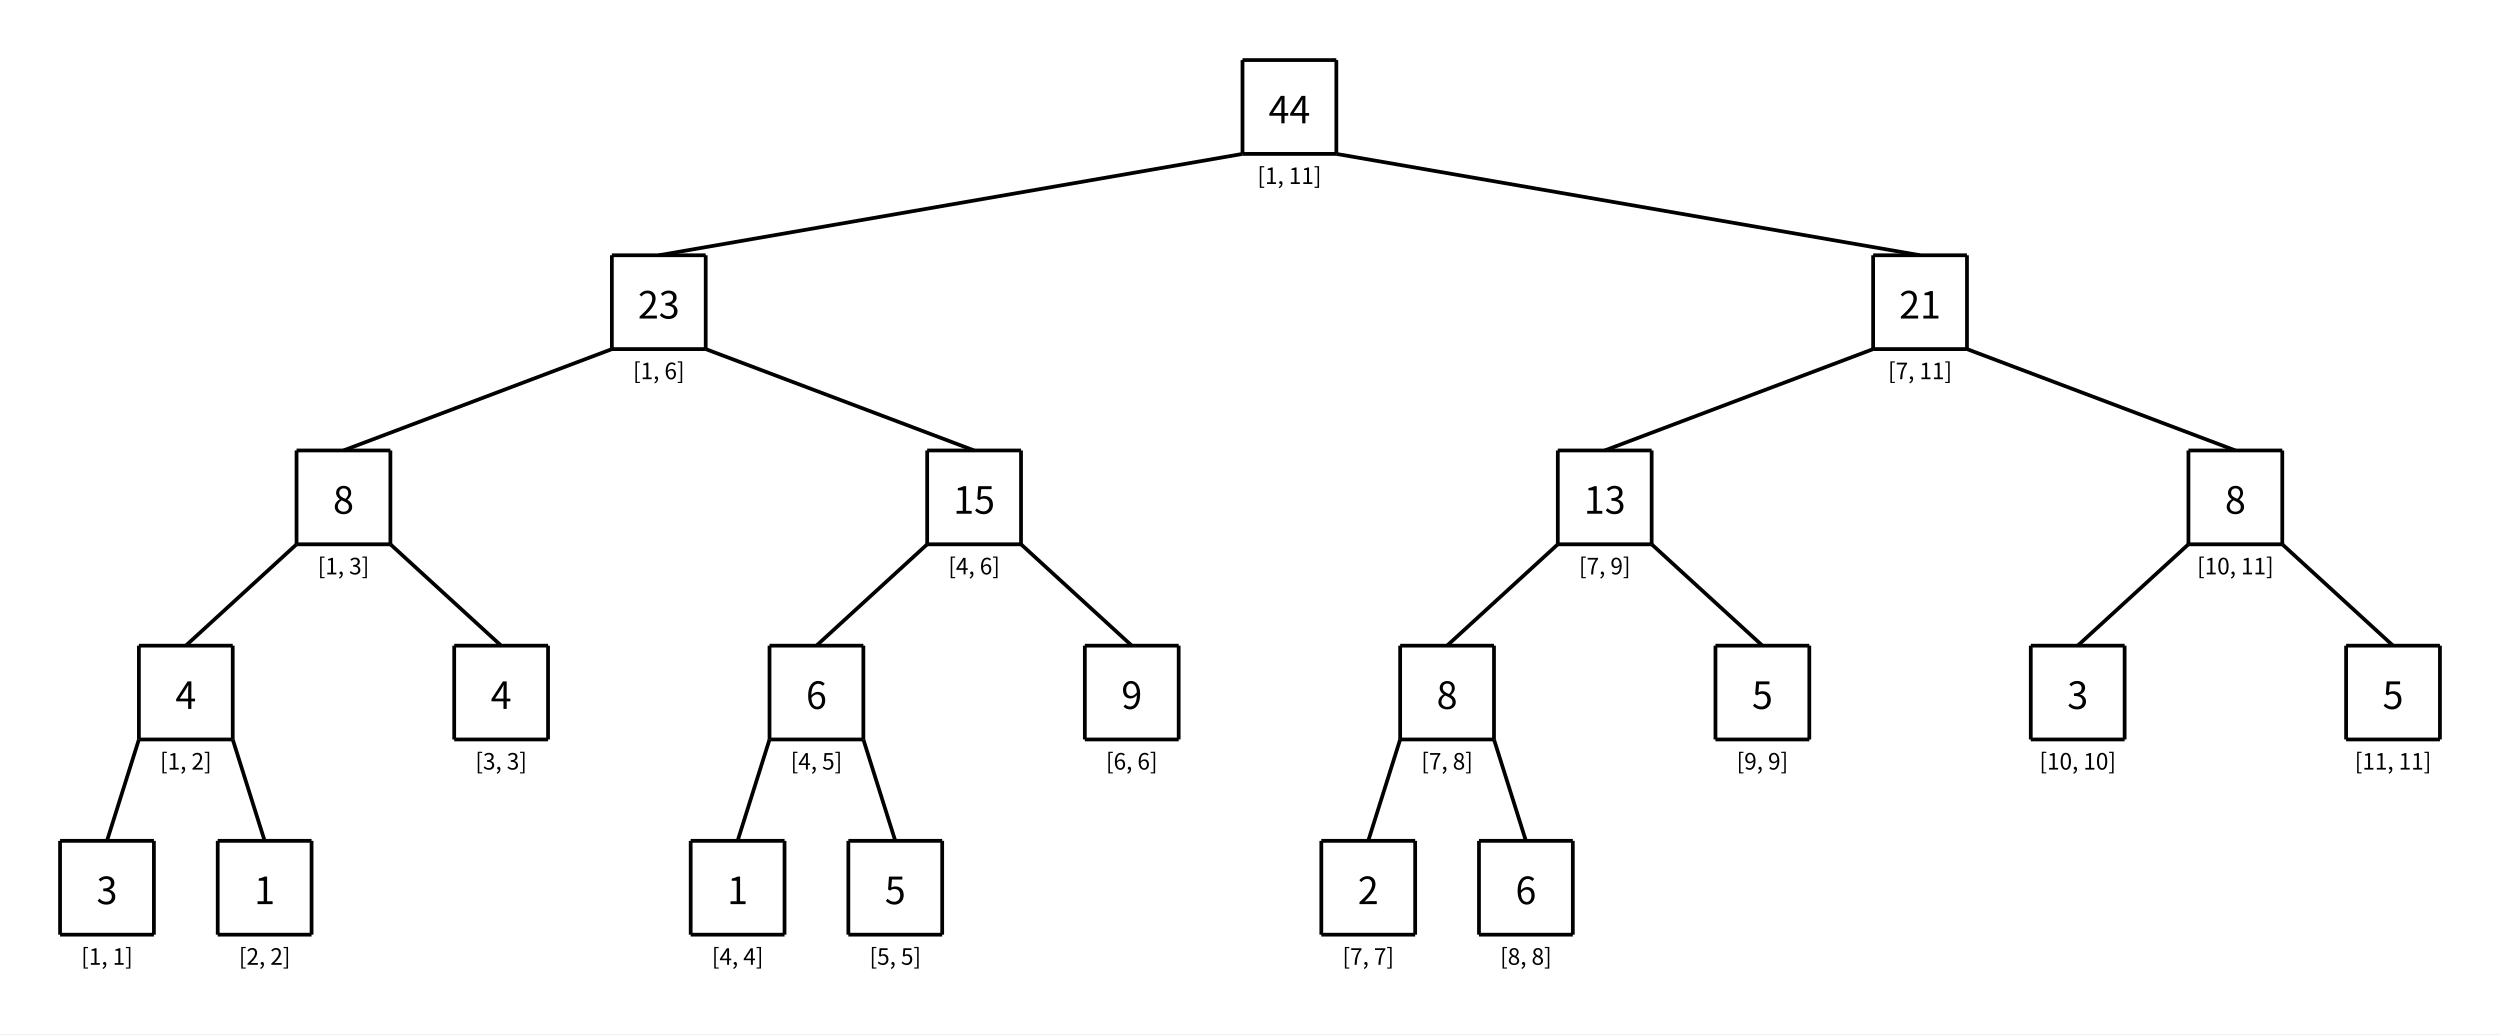
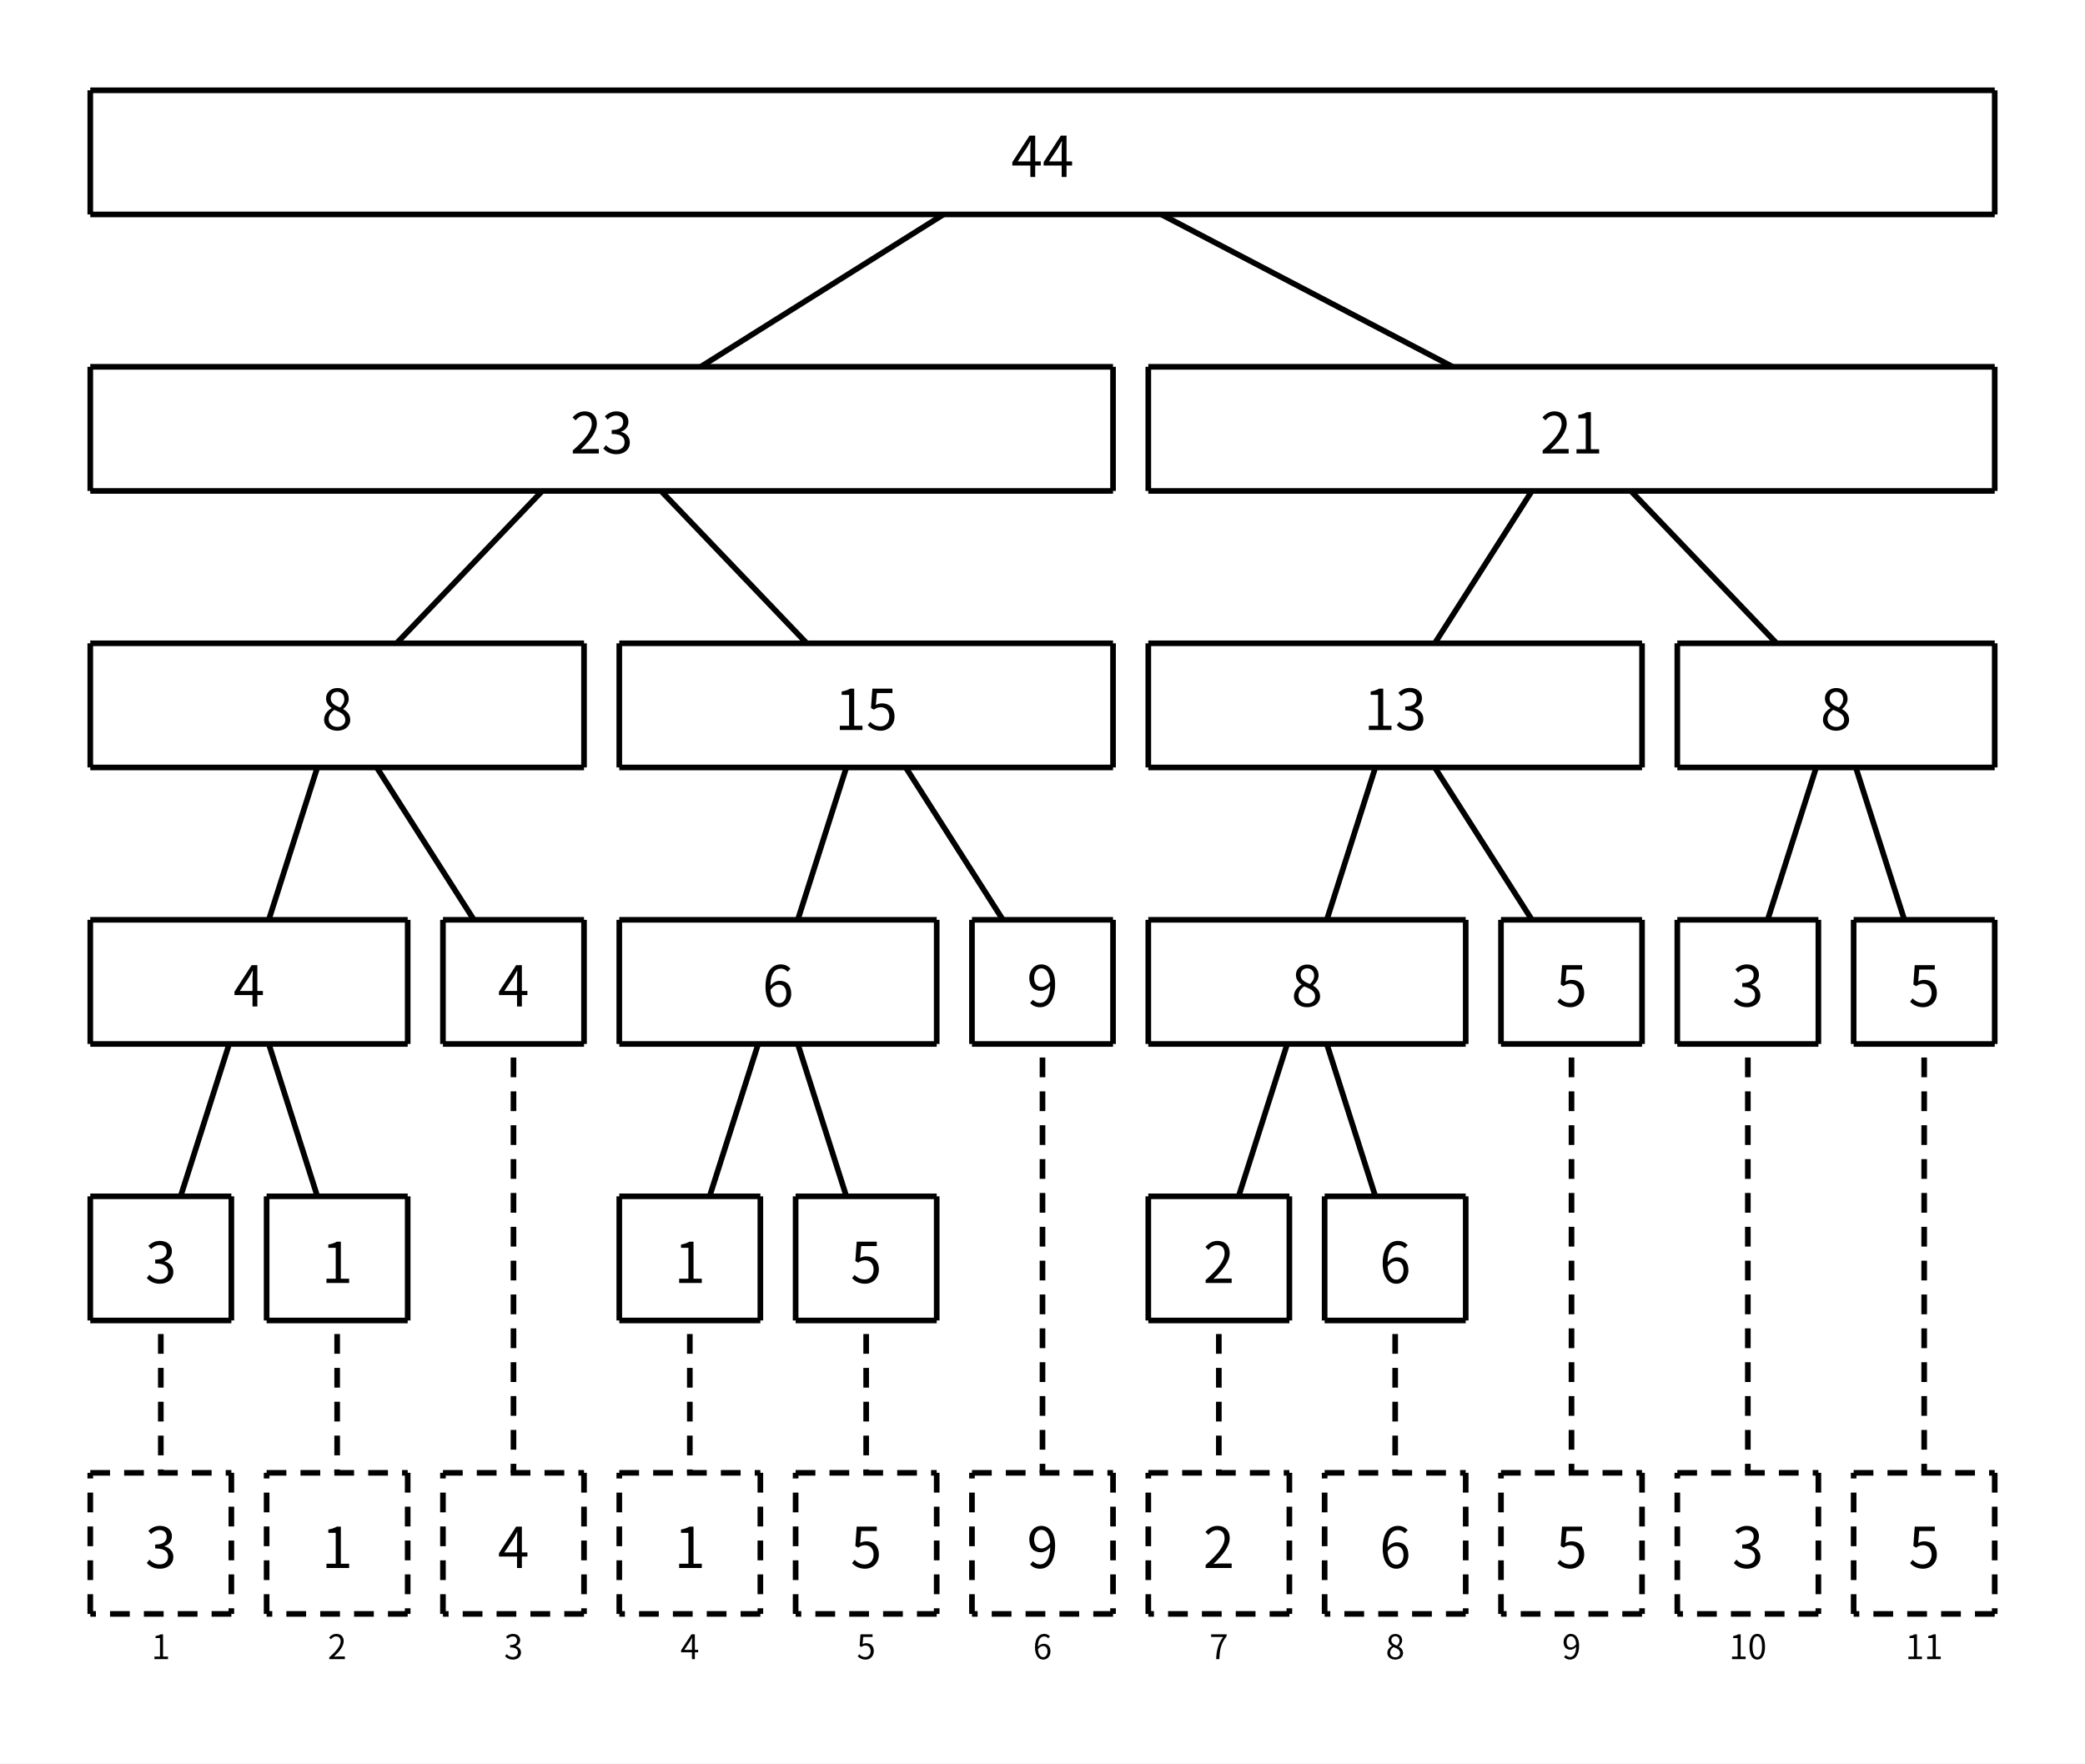
- <svg xmlns="http://www.w3.org/2000/svg" width="1332" height="551" viewBox="0 0 1332 551">
-   <path d="M0 0 L1332 0 L1332 551 L0 551" stroke="none" stroke-width="0.0" fill="#ffffff" />
-   <path d="M662.0 82.0 C599.66 92.82, 537.32 103.65, 351.0 136.0" stroke="#000000" stroke-width="2.0" fill="none" />
-   <path d="M712.0 82.0 C774.34 92.82, 836.69 103.65, 1023.0 136.0" stroke="#000000" stroke-width="2.0" fill="none" />
-   <path d="M326.0 186.0 C297.33 196.83, 268.67 207.65, 183.0 240.0" stroke="#000000" stroke-width="2.0" fill="none" />
-   <path d="M376.0 186.0 C404.67 196.83, 433.33 207.65, 519.0 240.0" stroke="#000000" stroke-width="2.0" fill="none" />
-   <path d="M998.0 186.0 C969.33 196.83, 940.66 207.65, 855.0 240.0" stroke="#000000" stroke-width="2.0" fill="none" />
-   <path d="M1048.0 186.0 C1076.67 196.83, 1105.34 207.65, 1191.0 240.0" stroke="#000000" stroke-width="2.0" fill="none" />
-   <path d="M158.0 290.0 C146.17 300.83, 134.34 311.65, 99.0 344.0" stroke="#000000" stroke-width="2.0" fill="none" />
-   <path d="M208.0 290.0 C219.83 300.83, 231.66 311.65, 267.0 344.0" stroke="#000000" stroke-width="2.0" fill="none" />
-   <path d="M494.0 290.0 C482.17 300.83, 470.34 311.65, 435.0 344.0" stroke="#000000" stroke-width="2.0" fill="none" />
-   <path d="M544.0 290.0 C555.83 300.83, 567.66 311.65, 603.0 344.0" stroke="#000000" stroke-width="2.0" fill="none" />
-   <path d="M830.0 290.0 C818.17 300.83, 806.34 311.65, 771.0 344.0" stroke="#000000" stroke-width="2.0" fill="none" />
-   <path d="M880.0 290.0 C891.83 300.83, 903.66 311.65, 939.0 344.0" stroke="#000000" stroke-width="2.0" fill="none" />
-   <path d="M1166.0 290.0 C1154.17 300.83, 1142.34 311.65, 1107.0 344.0" stroke="#000000" stroke-width="2.0" fill="none" />
-   <path d="M1216.0 290.0 C1227.83 300.83, 1239.66 311.66, 1275.0 344.0" stroke="#000000" stroke-width="2.0" fill="none" />
-   <path d="M74.0 394.0 C70.59 404.83, 67.18 415.66, 57.0 448.0" stroke="#000000" stroke-width="2.0" fill="none" />
-   <path d="M124.0 394.0 C127.41 404.83, 130.82 415.66, 141.0 448.0" stroke="#000000" stroke-width="2.0" fill="none" />
-   <path d="M410.0 394.0 C406.59 404.83, 403.18 415.66, 393.0 448.0" stroke="#000000" stroke-width="2.0" fill="none" />
-   <path d="M460.0 394.0 C463.41 404.83, 466.82 415.66, 477.0 448.0" stroke="#000000" stroke-width="2.0" fill="none" />
-   <path d="M746.0 394.0 C742.59 404.83, 739.18 415.66, 729.0 448.0" stroke="#000000" stroke-width="2.0" fill="none" />
-   <path d="M796.0 394.0 C799.41 404.83, 802.82 415.66, 813.0 448.0" stroke="#000000" stroke-width="2.0" fill="none" />
-   <path d="M662.0 32.0 C672.03 32.0, 682.05 32.0, 712.0 32.0 M712.0 32.0 C712.0 43.59, 712.0 55.18, 712.0 82.0 M712.0 82.0 C695.78 82.0, 679.56 82.0, 662.0 82.0 M662.0 82.0 C662.0 66.48, 662.0 50.96, 662.0 32.0" stroke="#000000" stroke-width="2.0" fill="none" />
-   <path d="M326.0 136.0 C336.03 136.0, 346.05 136.0, 376.0 136.0 M376.0 136.0 C376.0 151.57, 376.0 167.14, 376.0 186.0 M376.0 186.0 C363.86 186.0, 351.72 186.0, 326.0 186.0 M326.0 186.0 C326.0 166.22, 326.0 146.44, 326.0 136.0" stroke="#000000" stroke-width="2.0" fill="none" />
-   <path d="M998.0 136.0 C1008.03 136.0, 1018.06 136.0, 1048.0 136.0 M1048.0 136.0 C1048.0 155.55, 1048.0 175.1, 1048.0 186.0 M1048.0 186.0 C1029.94 186.0, 1011.88 186.0, 998.0 186.0 M998.0 186.0 C998.0 171.96, 998.0 157.91, 998.0 136.0" stroke="#000000" stroke-width="2.0" fill="none" />
-   <path d="M158.0 240.0 C168.03 240.0, 178.06 240.0, 208.0 240.0 M208.0 240.0 C208.0 253.53, 208.0 267.06, 208.0 290.0 M208.0 290.0 C194.02 290.0, 180.04 290.0, 158.0 290.0 M158.0 290.0 C158.0 271.7, 158.0 253.39, 158.0 240.0" stroke="#000000" stroke-width="2.0" fill="none" />
-   <path d="M494.0 240.0 C504.03 240.0, 514.06 240.0, 544.0 240.0 M544.0 240.0 C544.0 257.51, 544.0 275.02, 544.0 290.0 M544.0 290.0 C524.1 290.0, 504.2 290.0, 494.0 290.0 M494.0 290.0 C494.0 277.44, 494.0 264.87, 494.0 240.0" stroke="#000000" stroke-width="2.0" fill="none" />
-   <path d="M830.0 240.0 C840.03 240.0, 850.06 240.0, 880.0 240.0 M880.0 240.0 C880.0 251.49, 880.0 262.98, 880.0 290.0 M880.0 290.0 C864.18 290.0, 848.36 290.0, 830.0 290.0 M830.0 290.0 C830.0 273.18, 830.0 256.35, 830.0 240.0" stroke="#000000" stroke-width="2.0" fill="none" />
-   <path d="M1166.0 240.0 C1176.03 240.0, 1186.06 240.0, 1216.0 240.0 M1216.0 240.0 C1216.0 255.47, 1216.0 270.94, 1216.0 290.0 M1216.0 290.0 C1204.26 290.0, 1192.53 290.0, 1166.0 290.0 M1166.0 290.0 C1166.0 278.92, 1166.0 267.83, 1166.0 240.0" stroke="#000000" stroke-width="2.0" fill="none" />
-   <path d="M74.0 344.0 C84.03 344.0, 94.06 344.0, 124.0 344.0 M124.0 344.0 C124.0 363.45, 124.0 382.9, 124.0 394.0 M124.0 394.0 C106.34 394.0, 88.69 394.0, 74.0 394.0 M74.0 394.0 C74.0 378.65, 74.0 363.31, 74.0 344.0" stroke="#000000" stroke-width="2.0" fill="none" />
-   <path d="M242.0 344.0 C252.03 344.0, 262.06 344.0, 292.0 344.0 M292.0 344.0 C292.0 357.43, 292.0 370.86, 292.0 394.0 M292.0 394.0 C278.42 394.0, 264.85 394.0, 242.0 394.0 M242.0 394.0 C242.0 374.39, 242.0 354.79, 242.0 344.0" stroke="#000000" stroke-width="2.0" fill="none" />
-   <path d="M410.0 344.0 C420.03 344.0, 430.06 344.0, 460.0 344.0 M460.0 344.0 C460.0 361.41, 460.0 378.82, 460.0 394.0 M460.0 394.0 C440.51 394.0, 421.01 394.0, 410.0 394.0 M410.0 394.0 C410.0 380.13, 410.0 366.27, 410.0 344.0" stroke="#000000" stroke-width="2.0" fill="none" />
-   <path d="M578.0 344.0 C588.03 344.0, 598.06 344.0, 628.0 344.0 M628.0 344.0 C628.0 355.39, 628.0 366.78, 628.0 394.0 M628.0 394.0 C612.59 394.0, 597.17 394.0, 578.0 394.0 M578.0 394.0 C578.0 375.87, 578.0 357.75, 578.0 344.0" stroke="#000000" stroke-width="2.0" fill="none" />
-   <path d="M746.0 344.0 C756.03 344.0, 766.06 344.0, 796.0 344.0 M796.0 344.0 C796.0 359.37, 796.0 374.74, 796.0 394.0 M796.0 394.0 C784.67 394.0, 773.33 394.0, 746.0 394.0 M746.0 394.0 C746.0 381.61, 746.0 369.23, 746.0 344.0" stroke="#000000" stroke-width="2.0" fill="none" />
-   <path d="M914.0 344.0 C924.03 344.0, 934.06 344.0, 964.0 344.0 M964.0 344.0 C964.0 363.35, 964.0 382.7, 964.0 394.0 M964.0 394.0 C946.75 394.0, 929.5 394.0, 914.0 394.0 M914.0 394.0 C914.0 377.35, 914.0 360.7, 914.0 344.0" stroke="#000000" stroke-width="2.0" fill="none" />
-   <path d="M1082.0 344.0 C1092.03 344.0, 1102.06 344.0, 1132.0 344.0 M1132.0 344.0 C1132.0 357.33, 1132.0 370.66, 1132.0 394.0 M1132.0 394.0 C1118.83 394.0, 1105.66 394.0, 1082.0 394.0 M1082.0 394.0 C1082.0 383.09, 1082.0 372.18, 1082.0 344.0" stroke="#000000" stroke-width="2.0" fill="none" />
-   <path d="M1250.0 344.0 C1260.03 344.0, 1270.06 344.0, 1300.0 344.0 M1300.0 344.0 C1300.0 361.31, 1300.0 378.62, 1300.0 394.0 M1300.0 394.0 C1280.91 394.0, 1261.82 394.0, 1250.0 394.0 M1250.0 394.0 C1250.0 378.83, 1250.0 363.66, 1250.0 344.0" stroke="#000000" stroke-width="2.0" fill="none" />
-   <path d="M32.0 448.0 C42.03 448.0, 52.06 448.0, 82.0 448.0 M82.0 448.0 C82.0 459.29, 82.0 470.58, 82.0 498.0 M82.0 498.0 C66.99 498.0, 51.98 498.0, 32.0 498.0 M32.0 498.0 C32.0 478.57, 32.0 459.14, 32.0 448.0" stroke="#000000" stroke-width="2.0" fill="none" />
-   <path d="M116.0 448.0 C126.03 448.0, 136.06 448.0, 166.0 448.0 M166.0 448.0 C166.0 463.27, 166.0 478.54, 166.0 498.0 M166.0 498.0 C155.07 498.0, 144.14 498.0, 116.0 498.0 M116.0 498.0 C116.0 484.31, 116.0 470.62, 116.0 448.0" stroke="#000000" stroke-width="2.0" fill="none" />
-   <path d="M368.0 448.0 C378.03 448.0, 388.06 448.0, 418.0 448.0 M418.0 448.0 C418.0 467.25, 418.0 486.5, 418.0 498.0 M418.0 498.0 C401.15 498.0, 384.3 498.0, 368.0 498.0 M368.0 498.0 C368.0 480.05, 368.0 462.1, 368.0 448.0" stroke="#000000" stroke-width="2.0" fill="none" />
-   <path d="M452.0 448.0 C462.03 448.0, 472.06 448.0, 502.0 448.0 M502.0 448.0 C502.0 461.23, 502.0 474.46, 502.0 498.0 M502.0 498.0 C489.23 498.0, 476.47 498.0, 452.0 498.0 M452.0 498.0 C452.0 485.79, 452.0 473.58, 452.0 448.0" stroke="#000000" stroke-width="2.0" fill="none" />
-   <path d="M704.0 448.0 C714.03 448.0, 724.06 448.0, 754.0 448.0 M754.0 448.0 C754.0 465.21, 754.0 482.42, 754.0 498.0 M754.0 498.0 C735.31 498.0, 716.63 498.0, 704.0 498.0 M704.0 498.0 C704.0 481.53, 704.0 465.06, 704.0 448.0" stroke="#000000" stroke-width="2.0" fill="none" />
-   <path d="M788.0 448.0 C798.03 448.0, 808.06 448.0, 838.0 448.0 M838.0 448.0 C838.0 459.19, 838.0 470.38, 838.0 498.0 M838.0 498.0 C823.39 498.0, 808.79 498.0, 788.0 498.0 M788.0 498.0 C788.0 487.27, 788.0 476.54, 788.0 448.0" stroke="#000000" stroke-width="2.0" fill="none" />
-   <text x="687" y="57" fill="#000000" font-size="20" font-family="Comic Neue, AR PL KaitiM GB, Noto Sans CJK SC, Microsoft YaHei, sans-serif" font-weight="normal" text-anchor="middle" dominant-baseline="central" style="pointer-events: none; user-select: none;">44</text>
-   <text x="687" y="92.8" fill="#000000" font-size="12" font-family="Comic Neue, AR PL KaitiM GB, Noto Sans CJK SC, Microsoft YaHei, sans-serif" font-weight="normal" text-anchor="middle" dominant-baseline="central" style="pointer-events: none; user-select: none;">[1, 11]</text>
-   <text x="351" y="161" fill="#000000" font-size="20" font-family="Comic Neue, AR PL KaitiM GB, Noto Sans CJK SC, Microsoft YaHei, sans-serif" font-weight="normal" text-anchor="middle" dominant-baseline="central" style="pointer-events: none; user-select: none;">23</text>
-   <text x="351" y="196.8" fill="#000000" font-size="12" font-family="Comic Neue, AR PL KaitiM GB, Noto Sans CJK SC, Microsoft YaHei, sans-serif" font-weight="normal" text-anchor="middle" dominant-baseline="central" style="pointer-events: none; user-select: none;">[1, 6]</text>
-   <text x="1023" y="161" fill="#000000" font-size="20" font-family="Comic Neue, AR PL KaitiM GB, Noto Sans CJK SC, Microsoft YaHei, sans-serif" font-weight="normal" text-anchor="middle" dominant-baseline="central" style="pointer-events: none; user-select: none;">21</text>
-   <text x="1023" y="196.8" fill="#000000" font-size="12" font-family="Comic Neue, AR PL KaitiM GB, Noto Sans CJK SC, Microsoft YaHei, sans-serif" font-weight="normal" text-anchor="middle" dominant-baseline="central" style="pointer-events: none; user-select: none;">[7, 11]</text>
-   <text x="183" y="265" fill="#000000" font-size="20" font-family="Comic Neue, AR PL KaitiM GB, Noto Sans CJK SC, Microsoft YaHei, sans-serif" font-weight="normal" text-anchor="middle" dominant-baseline="central" style="pointer-events: none; user-select: none;">8</text>
-   <text x="183" y="300.8" fill="#000000" font-size="12" font-family="Comic Neue, AR PL KaitiM GB, Noto Sans CJK SC, Microsoft YaHei, sans-serif" font-weight="normal" text-anchor="middle" dominant-baseline="central" style="pointer-events: none; user-select: none;">[1, 3]</text>
-   <text x="519" y="265" fill="#000000" font-size="20" font-family="Comic Neue, AR PL KaitiM GB, Noto Sans CJK SC, Microsoft YaHei, sans-serif" font-weight="normal" text-anchor="middle" dominant-baseline="central" style="pointer-events: none; user-select: none;">15</text>
-   <text x="519" y="300.8" fill="#000000" font-size="12" font-family="Comic Neue, AR PL KaitiM GB, Noto Sans CJK SC, Microsoft YaHei, sans-serif" font-weight="normal" text-anchor="middle" dominant-baseline="central" style="pointer-events: none; user-select: none;">[4, 6]</text>
-   <text x="855" y="265" fill="#000000" font-size="20" font-family="Comic Neue, AR PL KaitiM GB, Noto Sans CJK SC, Microsoft YaHei, sans-serif" font-weight="normal" text-anchor="middle" dominant-baseline="central" style="pointer-events: none; user-select: none;">13</text>
-   <text x="855" y="300.8" fill="#000000" font-size="12" font-family="Comic Neue, AR PL KaitiM GB, Noto Sans CJK SC, Microsoft YaHei, sans-serif" font-weight="normal" text-anchor="middle" dominant-baseline="central" style="pointer-events: none; user-select: none;">[7, 9]</text>
-   <text x="1191" y="265" fill="#000000" font-size="20" font-family="Comic Neue, AR PL KaitiM GB, Noto Sans CJK SC, Microsoft YaHei, sans-serif" font-weight="normal" text-anchor="middle" dominant-baseline="central" style="pointer-events: none; user-select: none;">8</text>
-   <text x="1191" y="300.8" fill="#000000" font-size="12" font-family="Comic Neue, AR PL KaitiM GB, Noto Sans CJK SC, Microsoft YaHei, sans-serif" font-weight="normal" text-anchor="middle" dominant-baseline="central" style="pointer-events: none; user-select: none;">[10, 11]</text>
-   <text x="99" y="369" fill="#000000" font-size="20" font-family="Comic Neue, AR PL KaitiM GB, Noto Sans CJK SC, Microsoft YaHei, sans-serif" font-weight="normal" text-anchor="middle" dominant-baseline="central" style="pointer-events: none; user-select: none;">4</text>
-   <text x="99" y="404.8" fill="#000000" font-size="12" font-family="Comic Neue, AR PL KaitiM GB, Noto Sans CJK SC, Microsoft YaHei, sans-serif" font-weight="normal" text-anchor="middle" dominant-baseline="central" style="pointer-events: none; user-select: none;">[1, 2]</text>
-   <text x="267" y="369" fill="#000000" font-size="20" font-family="Comic Neue, AR PL KaitiM GB, Noto Sans CJK SC, Microsoft YaHei, sans-serif" font-weight="normal" text-anchor="middle" dominant-baseline="central" style="pointer-events: none; user-select: none;">4</text>
-   <text x="267" y="404.8" fill="#000000" font-size="12" font-family="Comic Neue, AR PL KaitiM GB, Noto Sans CJK SC, Microsoft YaHei, sans-serif" font-weight="normal" text-anchor="middle" dominant-baseline="central" style="pointer-events: none; user-select: none;">[3, 3]</text>
-   <text x="435" y="369" fill="#000000" font-size="20" font-family="Comic Neue, AR PL KaitiM GB, Noto Sans CJK SC, Microsoft YaHei, sans-serif" font-weight="normal" text-anchor="middle" dominant-baseline="central" style="pointer-events: none; user-select: none;">6</text>
-   <text x="435" y="404.8" fill="#000000" font-size="12" font-family="Comic Neue, AR PL KaitiM GB, Noto Sans CJK SC, Microsoft YaHei, sans-serif" font-weight="normal" text-anchor="middle" dominant-baseline="central" style="pointer-events: none; user-select: none;">[4, 5]</text>
-   <text x="603" y="369" fill="#000000" font-size="20" font-family="Comic Neue, AR PL KaitiM GB, Noto Sans CJK SC, Microsoft YaHei, sans-serif" font-weight="normal" text-anchor="middle" dominant-baseline="central" style="pointer-events: none; user-select: none;">9</text>
-   <text x="603" y="404.8" fill="#000000" font-size="12" font-family="Comic Neue, AR PL KaitiM GB, Noto Sans CJK SC, Microsoft YaHei, sans-serif" font-weight="normal" text-anchor="middle" dominant-baseline="central" style="pointer-events: none; user-select: none;">[6, 6]</text>
-   <text x="771" y="369" fill="#000000" font-size="20" font-family="Comic Neue, AR PL KaitiM GB, Noto Sans CJK SC, Microsoft YaHei, sans-serif" font-weight="normal" text-anchor="middle" dominant-baseline="central" style="pointer-events: none; user-select: none;">8</text>
-   <text x="771" y="404.8" fill="#000000" font-size="12" font-family="Comic Neue, AR PL KaitiM GB, Noto Sans CJK SC, Microsoft YaHei, sans-serif" font-weight="normal" text-anchor="middle" dominant-baseline="central" style="pointer-events: none; user-select: none;">[7, 8]</text>
-   <text x="939" y="369" fill="#000000" font-size="20" font-family="Comic Neue, AR PL KaitiM GB, Noto Sans CJK SC, Microsoft YaHei, sans-serif" font-weight="normal" text-anchor="middle" dominant-baseline="central" style="pointer-events: none; user-select: none;">5</text>
-   <text x="939" y="404.8" fill="#000000" font-size="12" font-family="Comic Neue, AR PL KaitiM GB, Noto Sans CJK SC, Microsoft YaHei, sans-serif" font-weight="normal" text-anchor="middle" dominant-baseline="central" style="pointer-events: none; user-select: none;">[9, 9]</text>
-   <text x="1107" y="369" fill="#000000" font-size="20" font-family="Comic Neue, AR PL KaitiM GB, Noto Sans CJK SC, Microsoft YaHei, sans-serif" font-weight="normal" text-anchor="middle" dominant-baseline="central" style="pointer-events: none; user-select: none;">3</text>
-   <text x="1107" y="404.8" fill="#000000" font-size="12" font-family="Comic Neue, AR PL KaitiM GB, Noto Sans CJK SC, Microsoft YaHei, sans-serif" font-weight="normal" text-anchor="middle" dominant-baseline="central" style="pointer-events: none; user-select: none;">[10, 10]</text>
-   <text x="1275" y="369" fill="#000000" font-size="20" font-family="Comic Neue, AR PL KaitiM GB, Noto Sans CJK SC, Microsoft YaHei, sans-serif" font-weight="normal" text-anchor="middle" dominant-baseline="central" style="pointer-events: none; user-select: none;">5</text>
-   <text x="1275" y="404.8" fill="#000000" font-size="12" font-family="Comic Neue, AR PL KaitiM GB, Noto Sans CJK SC, Microsoft YaHei, sans-serif" font-weight="normal" text-anchor="middle" dominant-baseline="central" style="pointer-events: none; user-select: none;">[11, 11]</text>
-   <text x="57" y="473" fill="#000000" font-size="20" font-family="Comic Neue, AR PL KaitiM GB, Noto Sans CJK SC, Microsoft YaHei, sans-serif" font-weight="normal" text-anchor="middle" dominant-baseline="central" style="pointer-events: none; user-select: none;">3</text>
-   <text x="57" y="508.8" fill="#000000" font-size="12" font-family="Comic Neue, AR PL KaitiM GB, Noto Sans CJK SC, Microsoft YaHei, sans-serif" font-weight="normal" text-anchor="middle" dominant-baseline="central" style="pointer-events: none; user-select: none;">[1, 1]</text>
-   <text x="141" y="473" fill="#000000" font-size="20" font-family="Comic Neue, AR PL KaitiM GB, Noto Sans CJK SC, Microsoft YaHei, sans-serif" font-weight="normal" text-anchor="middle" dominant-baseline="central" style="pointer-events: none; user-select: none;">1</text>
-   <text x="141" y="508.8" fill="#000000" font-size="12" font-family="Comic Neue, AR PL KaitiM GB, Noto Sans CJK SC, Microsoft YaHei, sans-serif" font-weight="normal" text-anchor="middle" dominant-baseline="central" style="pointer-events: none; user-select: none;">[2, 2]</text>
-   <text x="393" y="473" fill="#000000" font-size="20" font-family="Comic Neue, AR PL KaitiM GB, Noto Sans CJK SC, Microsoft YaHei, sans-serif" font-weight="normal" text-anchor="middle" dominant-baseline="central" style="pointer-events: none; user-select: none;">1</text>
-   <text x="393" y="508.8" fill="#000000" font-size="12" font-family="Comic Neue, AR PL KaitiM GB, Noto Sans CJK SC, Microsoft YaHei, sans-serif" font-weight="normal" text-anchor="middle" dominant-baseline="central" style="pointer-events: none; user-select: none;">[4, 4]</text>
-   <text x="477" y="473" fill="#000000" font-size="20" font-family="Comic Neue, AR PL KaitiM GB, Noto Sans CJK SC, Microsoft YaHei, sans-serif" font-weight="normal" text-anchor="middle" dominant-baseline="central" style="pointer-events: none; user-select: none;">5</text>
-   <text x="477" y="508.8" fill="#000000" font-size="12" font-family="Comic Neue, AR PL KaitiM GB, Noto Sans CJK SC, Microsoft YaHei, sans-serif" font-weight="normal" text-anchor="middle" dominant-baseline="central" style="pointer-events: none; user-select: none;">[5, 5]</text>
-   <text x="729" y="473" fill="#000000" font-size="20" font-family="Comic Neue, AR PL KaitiM GB, Noto Sans CJK SC, Microsoft YaHei, sans-serif" font-weight="normal" text-anchor="middle" dominant-baseline="central" style="pointer-events: none; user-select: none;">2</text>
-   <text x="729" y="508.8" fill="#000000" font-size="12" font-family="Comic Neue, AR PL KaitiM GB, Noto Sans CJK SC, Microsoft YaHei, sans-serif" font-weight="normal" text-anchor="middle" dominant-baseline="central" style="pointer-events: none; user-select: none;">[7, 7]</text>
-   <text x="813" y="473" fill="#000000" font-size="20" font-family="Comic Neue, AR PL KaitiM GB, Noto Sans CJK SC, Microsoft YaHei, sans-serif" font-weight="normal" text-anchor="middle" dominant-baseline="central" style="pointer-events: none; user-select: none;">6</text>
-   <text x="813" y="508.8" fill="#000000" font-size="12" font-family="Comic Neue, AR PL KaitiM GB, Noto Sans CJK SC, Microsoft YaHei, sans-serif" font-weight="normal" text-anchor="middle" dominant-baseline="central" style="pointer-events: none; user-select: none;">[8, 8]</text>
+ <svg xmlns="http://www.w3.org/2000/svg" width="739" height="625" viewBox="0 0 739 625">
+   <path d="M0 0 L739 0 L739 625 L0 625" stroke="none" stroke-width="0.0" fill="#ffffff" />
+   <path d="M182.0 374.8 C182.0 404.31, 182.0 433.81, 182.0 522.0" stroke="#000000" stroke-width="2.0" fill="none" stroke-dasharray="7.0 5.0" />
+   <path d="M369.5 374.8 C369.5 404.31, 369.5 433.81, 369.5 522.0" stroke="#000000" stroke-width="2.0" fill="none" stroke-dasharray="7.0 5.0" />
+   <path d="M557.0 374.8 C557.0 404.31, 557.0 433.82, 557.0 522.0" stroke="#000000" stroke-width="2.0" fill="none" stroke-dasharray="7.0 5.0" />
+   <path d="M619.5 374.8 C619.5 404.31, 619.5 433.82, 619.5 522.0" stroke="#000000" stroke-width="2.0" fill="none" stroke-dasharray="7.0 5.0" />
+   <path d="M682.0 374.8 C682.0 404.31, 682.0 433.82, 682.0 522.0" stroke="#000000" stroke-width="2.0" fill="none" stroke-dasharray="7.0 5.0" />
+   <path d="M57.0 472.8 C57.0 482.66, 57.0 492.53, 57.0 522.0" stroke="#000000" stroke-width="2.0" fill="none" stroke-dasharray="7.0 5.0" />
+   <path d="M119.5 472.8 C119.5 482.66, 119.5 492.53, 119.5 522.0" stroke="#000000" stroke-width="2.0" fill="none" stroke-dasharray="7.0 5.0" />
+   <path d="M244.5 472.8 C244.5 482.66, 244.5 492.53, 244.5 522.0" stroke="#000000" stroke-width="2.0" fill="none" stroke-dasharray="7.0 5.0" />
+   <path d="M307.0 472.8 C307.0 482.66, 307.0 492.53, 307.0 522.0" stroke="#000000" stroke-width="2.0" fill="none" stroke-dasharray="7.0 5.0" />
+   <path d="M432.0 472.8 C432.0 482.66, 432.0 492.53, 432.0 522.0" stroke="#000000" stroke-width="2.0" fill="none" stroke-dasharray="7.0 5.0" />
+   <path d="M494.5 472.8 C494.5 482.66, 494.5 492.53, 494.5 522.0" stroke="#000000" stroke-width="2.0" fill="none" stroke-dasharray="7.0 5.0" />
+   <path d="M334.42 76.0 C317.16 86.83, 299.89 97.66, 248.33 130.0" stroke="#000000" stroke-width="2.0" fill="none" />
+   <path d="M411.59 76.0 C432.31 86.83, 453.03 97.66, 514.91 130.0" stroke="#000000" stroke-width="2.0" fill="none" />
+   <path d="M192.2 174.0 C181.84 184.83, 171.48 195.66, 140.55 228.0" stroke="#000000" stroke-width="2.0" fill="none" />
+   <path d="M234.3 174.0 C244.66 184.83, 255.02 195.66, 285.95 228.0" stroke="#000000" stroke-width="2.0" fill="none" />
+   <path d="M542.97 174.0 C536.06 184.83, 529.15 195.66, 508.53 228.0" stroke="#000000" stroke-width="2.0" fill="none" />
+   <path d="M578.05 174.0 C588.41 184.83, 598.77 195.66, 629.7 228.0" stroke="#000000" stroke-width="2.0" fill="none" />
+   <path d="M112.48 272.0 C109.03 282.83, 105.58 293.66, 95.27 326.0" stroke="#000000" stroke-width="2.0" fill="none" />
+   <path d="M133.53 272.0 C140.44 282.83, 147.35 293.66, 167.97 326.0" stroke="#000000" stroke-width="2.0" fill="none" />
+   <path d="M299.98 272.0 C296.53 282.83, 293.08 293.66, 282.77 326.0" stroke="#000000" stroke-width="2.0" fill="none" />
+   <path d="M321.03 272.0 C327.94 282.83, 334.85 293.66, 355.47 326.0" stroke="#000000" stroke-width="2.0" fill="none" />
+   <path d="M487.48 272.0 C484.03 282.83, 480.58 293.66, 470.27 326.0" stroke="#000000" stroke-width="2.0" fill="none" />
+   <path d="M508.53 272.0 C515.44 282.83, 522.35 293.67, 542.97 326.0" stroke="#000000" stroke-width="2.0" fill="none" />
+   <path d="M643.73 272.0 C640.28 282.83, 636.83 293.67, 626.52 326.0" stroke="#000000" stroke-width="2.0" fill="none" />
+   <path d="M657.77 272.0 C661.22 282.83, 664.67 293.67, 674.98 326.0" stroke="#000000" stroke-width="2.0" fill="none" />
+   <path d="M81.23 370.0 C77.78 380.83, 74.33 391.67, 64.02 424.0" stroke="#000000" stroke-width="2.0" fill="none" />
+   <path d="M95.27 370.0 C98.72 380.83, 102.17 391.67, 112.48 424.0" stroke="#000000" stroke-width="2.0" fill="none" />
+   <path d="M268.73 370.0 C265.28 380.83, 261.83 391.67, 251.52 424.0" stroke="#000000" stroke-width="2.0" fill="none" />
+   <path d="M282.77 370.0 C286.22 380.83, 289.67 391.67, 299.98 424.0" stroke="#000000" stroke-width="2.0" fill="none" />
+   <path d="M456.23 370.0 C452.78 380.83, 449.33 391.67, 439.02 424.0" stroke="#000000" stroke-width="2.0" fill="none" />
+   <path d="M470.27 370.0 C473.72 380.83, 477.18 391.67, 487.48 424.0" stroke="#000000" stroke-width="2.0" fill="none" />
+   <path d="M32.0 522.0 C42.03 522.0, 52.05 522.0, 82.0 522.0 M82.0 522.0 C82.0 537.77, 82.0 553.54, 82.0 572.0 M82.0 572.0 C69.05 572.0, 56.1 572.0, 32.0 572.0 M32.0 572.0 C32.0 554.82, 32.0 537.65, 32.0 522.0" stroke="#000000" stroke-width="2.0" fill="none" stroke-dasharray="7.0 5.0" />
+   <path d="M94.5 522.0 C104.53 522.0, 114.55 522.0, 144.5 522.0 M144.5 522.0 C144.5 541.75, 144.5 561.5, 144.5 572.0 M144.5 572.0 C125.63 572.0, 106.76 572.0, 94.5 572.0 M94.5 572.0 C94.5 560.56, 94.5 549.13, 94.5 522.0" stroke="#000000" stroke-width="2.0" fill="none" stroke-dasharray="7.0 5.0" />
+   <path d="M157.0 522.0 C167.03 522.0, 177.05 522.0, 207.0 522.0 M207.0 522.0 C207.0 535.73, 207.0 549.46, 207.0 572.0 M207.0 572.0 C192.21 572.0, 177.43 572.0, 157.0 572.0 M157.0 572.0 C157.0 556.3, 157.0 540.6, 157.0 522.0" stroke="#000000" stroke-width="2.0" fill="none" stroke-dasharray="7.0 5.0" />
+   <path d="M219.5 522.0 C229.53 522.0, 239.55 522.0, 269.5 522.0 M269.5 522.0 C269.5 539.71, 269.5 557.42, 269.5 572.0 M269.5 572.0 C258.79 572.0, 248.09 572.0, 219.5 572.0 M219.5 572.0 C219.5 552.04, 219.5 532.08, 219.5 522.0" stroke="#000000" stroke-width="2.0" fill="none" stroke-dasharray="7.0 5.0" />
+   <path d="M282.0 522.0 C292.03 522.0, 302.05 522.0, 332.0 522.0 M332.0 522.0 C332.0 533.69, 332.0 545.38, 332.0 572.0 M332.0 572.0 C315.37 572.0, 298.75 572.0, 282.0 572.0 M282.0 572.0 C282.0 557.78, 282.0 543.56, 282.0 522.0" stroke="#000000" stroke-width="2.0" fill="none" stroke-dasharray="7.0 5.0" />
+   <path d="M344.5 522.0 C354.53 522.0, 364.55 522.0, 394.5 522.0 M394.5 522.0 C394.5 537.67, 394.5 553.34, 394.5 572.0 M394.5 572.0 C381.96 572.0, 369.41 572.0, 344.5 572.0 M344.5 572.0 C344.5 553.52, 344.5 535.04, 344.5 522.0" stroke="#000000" stroke-width="2.0" fill="none" stroke-dasharray="7.0 5.0" />
+   <path d="M407.0 522.0 C417.03 522.0, 427.05 522.0, 457.0 522.0 M457.0 522.0 C457.0 541.65, 457.0 561.3, 457.0 572.0 M457.0 572.0 C438.54 572.0, 420.07 572.0, 407.0 572.0 M407.0 572.0 C407.0 559.26, 407.0 546.52, 407.0 522.0" stroke="#000000" stroke-width="2.0" fill="none" stroke-dasharray="7.0 5.0" />
+   <path d="M469.5 522.0 C479.53 522.0, 489.55 522.0, 519.5 522.0 M519.5 522.0 C519.5 535.63, 519.5 549.26, 519.5 572.0 M519.5 572.0 C505.12 572.0, 490.73 572.0, 469.5 572.0 M469.5 572.0 C469.5 555.0, 469.5 538.0, 469.5 522.0" stroke="#000000" stroke-width="2.0" fill="none" stroke-dasharray="7.0 5.0" />
+   <path d="M532.0 522.0 C542.03 522.0, 552.05 522.0, 582.0 522.0 M582.0 522.0 C582.0 539.61, 582.0 557.22, 582.0 572.0 M582.0 572.0 C571.7 572.0, 561.39 572.0, 532.0 572.0 M532.0 572.0 C532.0 560.74, 532.0 549.48, 532.0 522.0" stroke="#000000" stroke-width="2.0" fill="none" stroke-dasharray="7.0 5.0" />
+   <path d="M594.5 522.0 C604.53 522.0, 614.55 522.0, 644.5 522.0 M644.5 522.0 C644.5 533.59, 644.5 545.18, 644.5 572.0 M644.5 572.0 C628.28 572.0, 612.06 572.0, 594.5 572.0 M594.5 572.0 C594.5 556.48, 594.5 540.96, 594.5 522.0" stroke="#000000" stroke-width="2.0" fill="none" stroke-dasharray="7.0 5.0" />
+   <path d="M657.0 522.0 C667.03 522.0, 677.05 522.0, 707.0 522.0 M707.0 522.0 C707.0 537.57, 707.0 553.14, 707.0 572.0 M707.0 572.0 C694.86 572.0, 682.72 572.0, 657.0 572.0 M657.0 572.0 C657.0 552.22, 657.0 532.44, 657.0 522.0" stroke="#000000" stroke-width="2.0" fill="none" stroke-dasharray="7.0 5.0" />
+   <path d="M32.0 32.0 C167.43 32.0, 302.87 32.0, 707.0 32.0 M707.0 32.0 C707.0 48.85, 707.0 65.71, 707.0 76.0 M707.0 76.0 C485.01 76.0, 263.02 76.0, 32.0 76.0 M32.0 76.0 C32.0 59.06, 32.0 42.12, 32.0 32.0" stroke="#000000" stroke-width="2.0" fill="none" />
+   <path d="M32.0 130.0 C104.73 130.0, 177.47 130.0, 394.5 130.0 M394.5 130.0 C394.5 141.56, 394.5 153.11, 394.5 174.0 M394.5 174.0 C304.87 174.0, 215.24 174.0, 32.0 174.0 M32.0 174.0 C32.0 162.11, 32.0 150.22, 32.0 130.0" stroke="#000000" stroke-width="2.0" fill="none" />
+   <path d="M407.0 130.0 C467.2 130.0, 527.39 130.0, 707.0 130.0 M707.0 130.0 C707.0 145.06, 707.0 160.12, 707.0 174.0 M707.0 174.0 C597.31 174.0, 487.61 174.0, 407.0 174.0 M407.0 174.0 C407.0 158.36, 407.0 142.72, 407.0 130.0" stroke="#000000" stroke-width="2.0" fill="none" />
+   <path d="M32.0 228.0 C67.11 228.0, 102.23 228.0, 207.0 228.0 M207.0 228.0 C207.0 237.76, 207.0 247.52, 207.0 272.0 M207.0 272.0 C157.3 272.0, 107.59 272.0, 32.0 272.0 M32.0 272.0 C32.0 261.41, 32.0 250.82, 32.0 228.0" stroke="#000000" stroke-width="2.0" fill="none" />
+   <path d="M219.5 228.0 C254.62 228.0, 289.73 228.0, 394.5 228.0 M394.5 228.0 C394.5 241.26, 394.5 254.53, 394.5 272.0 M394.5 272.0 C359.08 272.0, 323.66 272.0, 219.5 272.0 M219.5 272.0 C219.5 257.66, 219.5 243.32, 219.5 228.0" stroke="#000000" stroke-width="2.0" fill="none" />
+   <path d="M407.0 228.0 C442.12 228.0, 477.23 228.0, 582.0 228.0 M582.0 228.0 C582.0 244.77, 582.0 261.53, 582.0 272.0 M582.0 272.0 C525.86 272.0, 469.72 272.0, 407.0 272.0 M407.0 272.0 C407.0 262.71, 407.0 253.42, 407.0 228.0" stroke="#000000" stroke-width="2.0" fill="none" />
+   <path d="M594.5 228.0 C617.08 228.0, 639.65 228.0, 707.0 228.0 M707.0 228.0 C707.0 239.47, 707.0 250.94, 707.0 272.0 M707.0 272.0 C680.09 272.0, 653.18 272.0, 594.5 272.0 M594.5 272.0 C594.5 258.96, 594.5 245.92, 594.5 228.0" stroke="#000000" stroke-width="2.0" fill="none" />
+   <path d="M32.0 326.0 C54.58 326.0, 77.15 326.0, 144.5 326.0 M144.5 326.0 C144.5 340.97, 144.5 355.94, 144.5 370.0 M144.5 370.0 C104.27 370.0, 64.05 370.0, 32.0 370.0 M32.0 370.0 C32.0 353.21, 32.0 336.43, 32.0 326.0" stroke="#000000" stroke-width="2.0" fill="none" />
+   <path d="M157.0 326.0 C167.03 326.0, 177.07 326.0, 207.0 326.0 M207.0 326.0 C207.0 335.67, 207.0 345.35, 207.0 370.0 M207.0 370.0 C193.2 370.0, 179.41 370.0, 157.0 370.0 M157.0 370.0 C157.0 358.26, 157.0 346.53, 157.0 326.0" stroke="#000000" stroke-width="2.0" fill="none" />
+   <path d="M219.5 326.0 C242.08 326.0, 264.65 326.0, 332.0 326.0 M332.0 326.0 C332.0 339.18, 332.0 352.35, 332.0 370.0 M332.0 370.0 C287.64 370.0, 243.28 370.0, 219.5 370.0 M219.5 370.0 C219.5 354.51, 219.5 339.03, 219.5 326.0" stroke="#000000" stroke-width="2.0" fill="none" />
+   <path d="M344.5 326.0 C354.53 326.0, 364.57 326.0, 394.5 326.0 M394.5 326.0 C394.5 342.68, 394.5 359.36, 394.5 370.0 M394.5 370.0 C378.86 370.0, 363.23 370.0, 344.5 370.0 M344.5 370.0 C344.5 359.57, 344.5 349.13, 344.5 326.0" stroke="#000000" stroke-width="2.0" fill="none" />
+   <path d="M407.0 326.0 C429.58 326.0, 452.16 326.0, 519.5 326.0 M519.5 326.0 C519.5 337.38, 519.5 348.76, 519.5 370.0 M519.5 370.0 C493.5 370.0, 467.5 370.0, 407.0 370.0 M407.0 370.0 C407.0 355.82, 407.0 341.63, 407.0 326.0" stroke="#000000" stroke-width="2.0" fill="none" />
+   <path d="M532.0 326.0 C542.03 326.0, 552.07 326.0, 582.0 326.0 M582.0 326.0 C582.0 340.88, 582.0 355.77, 582.0 370.0 M582.0 370.0 C564.53 370.0, 547.05 370.0, 532.0 370.0 M532.0 370.0 C532.0 360.87, 532.0 351.73, 532.0 326.0" stroke="#000000" stroke-width="2.0" fill="none" />
+   <path d="M594.5 326.0 C604.54 326.0, 614.57 326.0, 644.5 326.0 M644.5 326.0 C644.5 335.59, 644.5 345.17, 644.5 370.0 M644.5 370.0 C631.11 370.0, 617.71 370.0, 594.5 370.0 M594.5 370.0 C594.5 357.12, 594.5 344.23, 594.5 326.0" stroke="#000000" stroke-width="2.0" fill="none" />
+   <path d="M657.0 326.0 C667.04 326.0, 677.07 326.0, 707.0 326.0 M707.0 326.0 C707.0 339.09, 707.0 352.18, 707.0 370.0 M707.0 370.0 C687.69 370.0, 668.38 370.0, 657.0 370.0 M657.0 370.0 C657.0 353.37, 657.0 336.74, 657.0 326.0" stroke="#000000" stroke-width="2.0" fill="none" />
+   <path d="M32.0 424.0 C42.04 424.0, 52.07 424.0, 82.0 424.0 M82.0 424.0 C82.0 440.59, 82.0 457.18, 82.0 468.0 M82.0 468.0 C66.77 468.0, 51.54 468.0, 32.0 468.0 M32.0 468.0 C32.0 456.42, 32.0 444.84, 32.0 424.0" stroke="#000000" stroke-width="2.0" fill="none" />
+   <path d="M94.5 424.0 C104.54 424.0, 114.57 424.0, 144.5 424.0 M144.5 424.0 C144.5 435.29, 144.5 446.59, 144.5 468.0 M144.5 468.0 C133.35 468.0, 122.2 468.0, 94.5 468.0 M94.5 468.0 C94.5 452.67, 94.5 437.34, 94.5 424.0" stroke="#000000" stroke-width="2.0" fill="none" />
+   <path d="M219.5 424.0 C229.54 424.0, 239.57 424.0, 269.5 424.0 M269.5 424.0 C269.5 438.8, 269.5 453.59, 269.5 468.0 M269.5 468.0 C252.43 468.0, 235.36 468.0, 219.5 468.0 M219.5 468.0 C219.5 457.72, 219.5 447.44, 219.5 424.0" stroke="#000000" stroke-width="2.0" fill="none" />
+   <path d="M282.0 424.0 C292.04 424.0, 302.07 424.0, 332.0 424.0 M332.0 424.0 C332.0 433.5, 332.0 443.0, 332.0 468.0 M332.0 468.0 C319.01 468.0, 306.02 468.0, 282.0 468.0 M282.0 468.0 C282.0 453.97, 282.0 439.94, 282.0 424.0" stroke="#000000" stroke-width="2.0" fill="none" />
+   <path d="M407.0 424.0 C417.04 424.0, 427.07 424.0, 457.0 424.0 M457.0 424.0 C457.0 437.0, 457.0 450.0, 457.0 468.0 M457.0 468.0 C438.09 468.0, 419.18 468.0, 407.0 468.0 M407.0 468.0 C407.0 459.02, 407.0 450.04, 407.0 424.0" stroke="#000000" stroke-width="2.0" fill="none" />
+   <path d="M469.5 424.0 C479.54 424.0, 489.57 424.0, 519.5 424.0 M519.5 424.0 C519.5 440.5, 519.5 457.01, 519.5 468.0 M519.5 468.0 C504.67 468.0, 489.84 468.0, 469.5 468.0 M469.5 468.0 C469.5 455.27, 469.5 442.55, 469.5 424.0" stroke="#000000" stroke-width="2.0" fill="none" />
+   <text x="57" y="547" fill="#000000" font-size="20" font-family="Comic Neue, AR PL KaitiM GB, Noto Sans CJK SC, Microsoft YaHei, sans-serif" font-weight="normal" text-anchor="middle" dominant-baseline="central" style="pointer-events: none; user-select: none;">3</text>
+   <text x="57" y="582.8" fill="#000000" font-size="12" font-family="Comic Neue, AR PL KaitiM GB, Noto Sans CJK SC, Microsoft YaHei, sans-serif" font-weight="normal" text-anchor="middle" dominant-baseline="central" style="pointer-events: none; user-select: none;">1</text>
+   <text x="119.5" y="547" fill="#000000" font-size="20" font-family="Comic Neue, AR PL KaitiM GB, Noto Sans CJK SC, Microsoft YaHei, sans-serif" font-weight="normal" text-anchor="middle" dominant-baseline="central" style="pointer-events: none; user-select: none;">1</text>
+   <text x="119.5" y="582.8" fill="#000000" font-size="12" font-family="Comic Neue, AR PL KaitiM GB, Noto Sans CJK SC, Microsoft YaHei, sans-serif" font-weight="normal" text-anchor="middle" dominant-baseline="central" style="pointer-events: none; user-select: none;">2</text>
+   <text x="182" y="547" fill="#000000" font-size="20" font-family="Comic Neue, AR PL KaitiM GB, Noto Sans CJK SC, Microsoft YaHei, sans-serif" font-weight="normal" text-anchor="middle" dominant-baseline="central" style="pointer-events: none; user-select: none;">4</text>
+   <text x="182" y="582.8" fill="#000000" font-size="12" font-family="Comic Neue, AR PL KaitiM GB, Noto Sans CJK SC, Microsoft YaHei, sans-serif" font-weight="normal" text-anchor="middle" dominant-baseline="central" style="pointer-events: none; user-select: none;">3</text>
+   <text x="244.5" y="547" fill="#000000" font-size="20" font-family="Comic Neue, AR PL KaitiM GB, Noto Sans CJK SC, Microsoft YaHei, sans-serif" font-weight="normal" text-anchor="middle" dominant-baseline="central" style="pointer-events: none; user-select: none;">1</text>
+   <text x="244.5" y="582.8" fill="#000000" font-size="12" font-family="Comic Neue, AR PL KaitiM GB, Noto Sans CJK SC, Microsoft YaHei, sans-serif" font-weight="normal" text-anchor="middle" dominant-baseline="central" style="pointer-events: none; user-select: none;">4</text>
+   <text x="307" y="547" fill="#000000" font-size="20" font-family="Comic Neue, AR PL KaitiM GB, Noto Sans CJK SC, Microsoft YaHei, sans-serif" font-weight="normal" text-anchor="middle" dominant-baseline="central" style="pointer-events: none; user-select: none;">5</text>
+   <text x="307" y="582.8" fill="#000000" font-size="12" font-family="Comic Neue, AR PL KaitiM GB, Noto Sans CJK SC, Microsoft YaHei, sans-serif" font-weight="normal" text-anchor="middle" dominant-baseline="central" style="pointer-events: none; user-select: none;">5</text>
+   <text x="369.5" y="547" fill="#000000" font-size="20" font-family="Comic Neue, AR PL KaitiM GB, Noto Sans CJK SC, Microsoft YaHei, sans-serif" font-weight="normal" text-anchor="middle" dominant-baseline="central" style="pointer-events: none; user-select: none;">9</text>
+   <text x="369.5" y="582.8" fill="#000000" font-size="12" font-family="Comic Neue, AR PL KaitiM GB, Noto Sans CJK SC, Microsoft YaHei, sans-serif" font-weight="normal" text-anchor="middle" dominant-baseline="central" style="pointer-events: none; user-select: none;">6</text>
+   <text x="432" y="547" fill="#000000" font-size="20" font-family="Comic Neue, AR PL KaitiM GB, Noto Sans CJK SC, Microsoft YaHei, sans-serif" font-weight="normal" text-anchor="middle" dominant-baseline="central" style="pointer-events: none; user-select: none;">2</text>
+   <text x="432" y="582.8" fill="#000000" font-size="12" font-family="Comic Neue, AR PL KaitiM GB, Noto Sans CJK SC, Microsoft YaHei, sans-serif" font-weight="normal" text-anchor="middle" dominant-baseline="central" style="pointer-events: none; user-select: none;">7</text>
+   <text x="494.5" y="547" fill="#000000" font-size="20" font-family="Comic Neue, AR PL KaitiM GB, Noto Sans CJK SC, Microsoft YaHei, sans-serif" font-weight="normal" text-anchor="middle" dominant-baseline="central" style="pointer-events: none; user-select: none;">6</text>
+   <text x="494.5" y="582.8" fill="#000000" font-size="12" font-family="Comic Neue, AR PL KaitiM GB, Noto Sans CJK SC, Microsoft YaHei, sans-serif" font-weight="normal" text-anchor="middle" dominant-baseline="central" style="pointer-events: none; user-select: none;">8</text>
+   <text x="557" y="547" fill="#000000" font-size="20" font-family="Comic Neue, AR PL KaitiM GB, Noto Sans CJK SC, Microsoft YaHei, sans-serif" font-weight="normal" text-anchor="middle" dominant-baseline="central" style="pointer-events: none; user-select: none;">5</text>
+   <text x="557" y="582.8" fill="#000000" font-size="12" font-family="Comic Neue, AR PL KaitiM GB, Noto Sans CJK SC, Microsoft YaHei, sans-serif" font-weight="normal" text-anchor="middle" dominant-baseline="central" style="pointer-events: none; user-select: none;">9</text>
+   <text x="619.5" y="547" fill="#000000" font-size="20" font-family="Comic Neue, AR PL KaitiM GB, Noto Sans CJK SC, Microsoft YaHei, sans-serif" font-weight="normal" text-anchor="middle" dominant-baseline="central" style="pointer-events: none; user-select: none;">3</text>
+   <text x="619.5" y="582.8" fill="#000000" font-size="12" font-family="Comic Neue, AR PL KaitiM GB, Noto Sans CJK SC, Microsoft YaHei, sans-serif" font-weight="normal" text-anchor="middle" dominant-baseline="central" style="pointer-events: none; user-select: none;">10</text>
+   <text x="682" y="547" fill="#000000" font-size="20" font-family="Comic Neue, AR PL KaitiM GB, Noto Sans CJK SC, Microsoft YaHei, sans-serif" font-weight="normal" text-anchor="middle" dominant-baseline="central" style="pointer-events: none; user-select: none;">5</text>
+   <text x="682" y="582.8" fill="#000000" font-size="12" font-family="Comic Neue, AR PL KaitiM GB, Noto Sans CJK SC, Microsoft YaHei, sans-serif" font-weight="normal" text-anchor="middle" dominant-baseline="central" style="pointer-events: none; user-select: none;">11</text>
+   <text x="369.5" y="54" fill="#000000" font-size="20" font-family="Comic Neue, AR PL KaitiM GB, Noto Sans CJK SC, Microsoft YaHei, sans-serif" font-weight="normal" text-anchor="middle" dominant-baseline="central" style="pointer-events: none; user-select: none;">44</text>
+   <text x="213.25" y="152" fill="#000000" font-size="20" font-family="Comic Neue, AR PL KaitiM GB, Noto Sans CJK SC, Microsoft YaHei, sans-serif" font-weight="normal" text-anchor="middle" dominant-baseline="central" style="pointer-events: none; user-select: none;">23</text>
+   <text x="557" y="152" fill="#000000" font-size="20" font-family="Comic Neue, AR PL KaitiM GB, Noto Sans CJK SC, Microsoft YaHei, sans-serif" font-weight="normal" text-anchor="middle" dominant-baseline="central" style="pointer-events: none; user-select: none;">21</text>
+   <text x="119.5" y="250" fill="#000000" font-size="20" font-family="Comic Neue, AR PL KaitiM GB, Noto Sans CJK SC, Microsoft YaHei, sans-serif" font-weight="normal" text-anchor="middle" dominant-baseline="central" style="pointer-events: none; user-select: none;">8</text>
+   <text x="307" y="250" fill="#000000" font-size="20" font-family="Comic Neue, AR PL KaitiM GB, Noto Sans CJK SC, Microsoft YaHei, sans-serif" font-weight="normal" text-anchor="middle" dominant-baseline="central" style="pointer-events: none; user-select: none;">15</text>
+   <text x="494.5" y="250" fill="#000000" font-size="20" font-family="Comic Neue, AR PL KaitiM GB, Noto Sans CJK SC, Microsoft YaHei, sans-serif" font-weight="normal" text-anchor="middle" dominant-baseline="central" style="pointer-events: none; user-select: none;">13</text>
+   <text x="650.75" y="250" fill="#000000" font-size="20" font-family="Comic Neue, AR PL KaitiM GB, Noto Sans CJK SC, Microsoft YaHei, sans-serif" font-weight="normal" text-anchor="middle" dominant-baseline="central" style="pointer-events: none; user-select: none;">8</text>
+   <text x="88.25" y="348" fill="#000000" font-size="20" font-family="Comic Neue, AR PL KaitiM GB, Noto Sans CJK SC, Microsoft YaHei, sans-serif" font-weight="normal" text-anchor="middle" dominant-baseline="central" style="pointer-events: none; user-select: none;">4</text>
+   <text x="182" y="348" fill="#000000" font-size="20" font-family="Comic Neue, AR PL KaitiM GB, Noto Sans CJK SC, Microsoft YaHei, sans-serif" font-weight="normal" text-anchor="middle" dominant-baseline="central" style="pointer-events: none; user-select: none;">4</text>
+   <text x="275.75" y="348" fill="#000000" font-size="20" font-family="Comic Neue, AR PL KaitiM GB, Noto Sans CJK SC, Microsoft YaHei, sans-serif" font-weight="normal" text-anchor="middle" dominant-baseline="central" style="pointer-events: none; user-select: none;">6</text>
+   <text x="369.5" y="348" fill="#000000" font-size="20" font-family="Comic Neue, AR PL KaitiM GB, Noto Sans CJK SC, Microsoft YaHei, sans-serif" font-weight="normal" text-anchor="middle" dominant-baseline="central" style="pointer-events: none; user-select: none;">9</text>
+   <text x="463.25" y="348" fill="#000000" font-size="20" font-family="Comic Neue, AR PL KaitiM GB, Noto Sans CJK SC, Microsoft YaHei, sans-serif" font-weight="normal" text-anchor="middle" dominant-baseline="central" style="pointer-events: none; user-select: none;">8</text>
+   <text x="557" y="348" fill="#000000" font-size="20" font-family="Comic Neue, AR PL KaitiM GB, Noto Sans CJK SC, Microsoft YaHei, sans-serif" font-weight="normal" text-anchor="middle" dominant-baseline="central" style="pointer-events: none; user-select: none;">5</text>
+   <text x="619.5" y="348" fill="#000000" font-size="20" font-family="Comic Neue, AR PL KaitiM GB, Noto Sans CJK SC, Microsoft YaHei, sans-serif" font-weight="normal" text-anchor="middle" dominant-baseline="central" style="pointer-events: none; user-select: none;">3</text>
+   <text x="682" y="348" fill="#000000" font-size="20" font-family="Comic Neue, AR PL KaitiM GB, Noto Sans CJK SC, Microsoft YaHei, sans-serif" font-weight="normal" text-anchor="middle" dominant-baseline="central" style="pointer-events: none; user-select: none;">5</text>
+   <text x="57" y="446" fill="#000000" font-size="20" font-family="Comic Neue, AR PL KaitiM GB, Noto Sans CJK SC, Microsoft YaHei, sans-serif" font-weight="normal" text-anchor="middle" dominant-baseline="central" style="pointer-events: none; user-select: none;">3</text>
+   <text x="119.5" y="446" fill="#000000" font-size="20" font-family="Comic Neue, AR PL KaitiM GB, Noto Sans CJK SC, Microsoft YaHei, sans-serif" font-weight="normal" text-anchor="middle" dominant-baseline="central" style="pointer-events: none; user-select: none;">1</text>
+   <text x="244.5" y="446" fill="#000000" font-size="20" font-family="Comic Neue, AR PL KaitiM GB, Noto Sans CJK SC, Microsoft YaHei, sans-serif" font-weight="normal" text-anchor="middle" dominant-baseline="central" style="pointer-events: none; user-select: none;">1</text>
+   <text x="307" y="446" fill="#000000" font-size="20" font-family="Comic Neue, AR PL KaitiM GB, Noto Sans CJK SC, Microsoft YaHei, sans-serif" font-weight="normal" text-anchor="middle" dominant-baseline="central" style="pointer-events: none; user-select: none;">5</text>
+   <text x="432" y="446" fill="#000000" font-size="20" font-family="Comic Neue, AR PL KaitiM GB, Noto Sans CJK SC, Microsoft YaHei, sans-serif" font-weight="normal" text-anchor="middle" dominant-baseline="central" style="pointer-events: none; user-select: none;">2</text>
+   <text x="494.5" y="446" fill="#000000" font-size="20" font-family="Comic Neue, AR PL KaitiM GB, Noto Sans CJK SC, Microsoft YaHei, sans-serif" font-weight="normal" text-anchor="middle" dominant-baseline="central" style="pointer-events: none; user-select: none;">6</text>
</svg>
